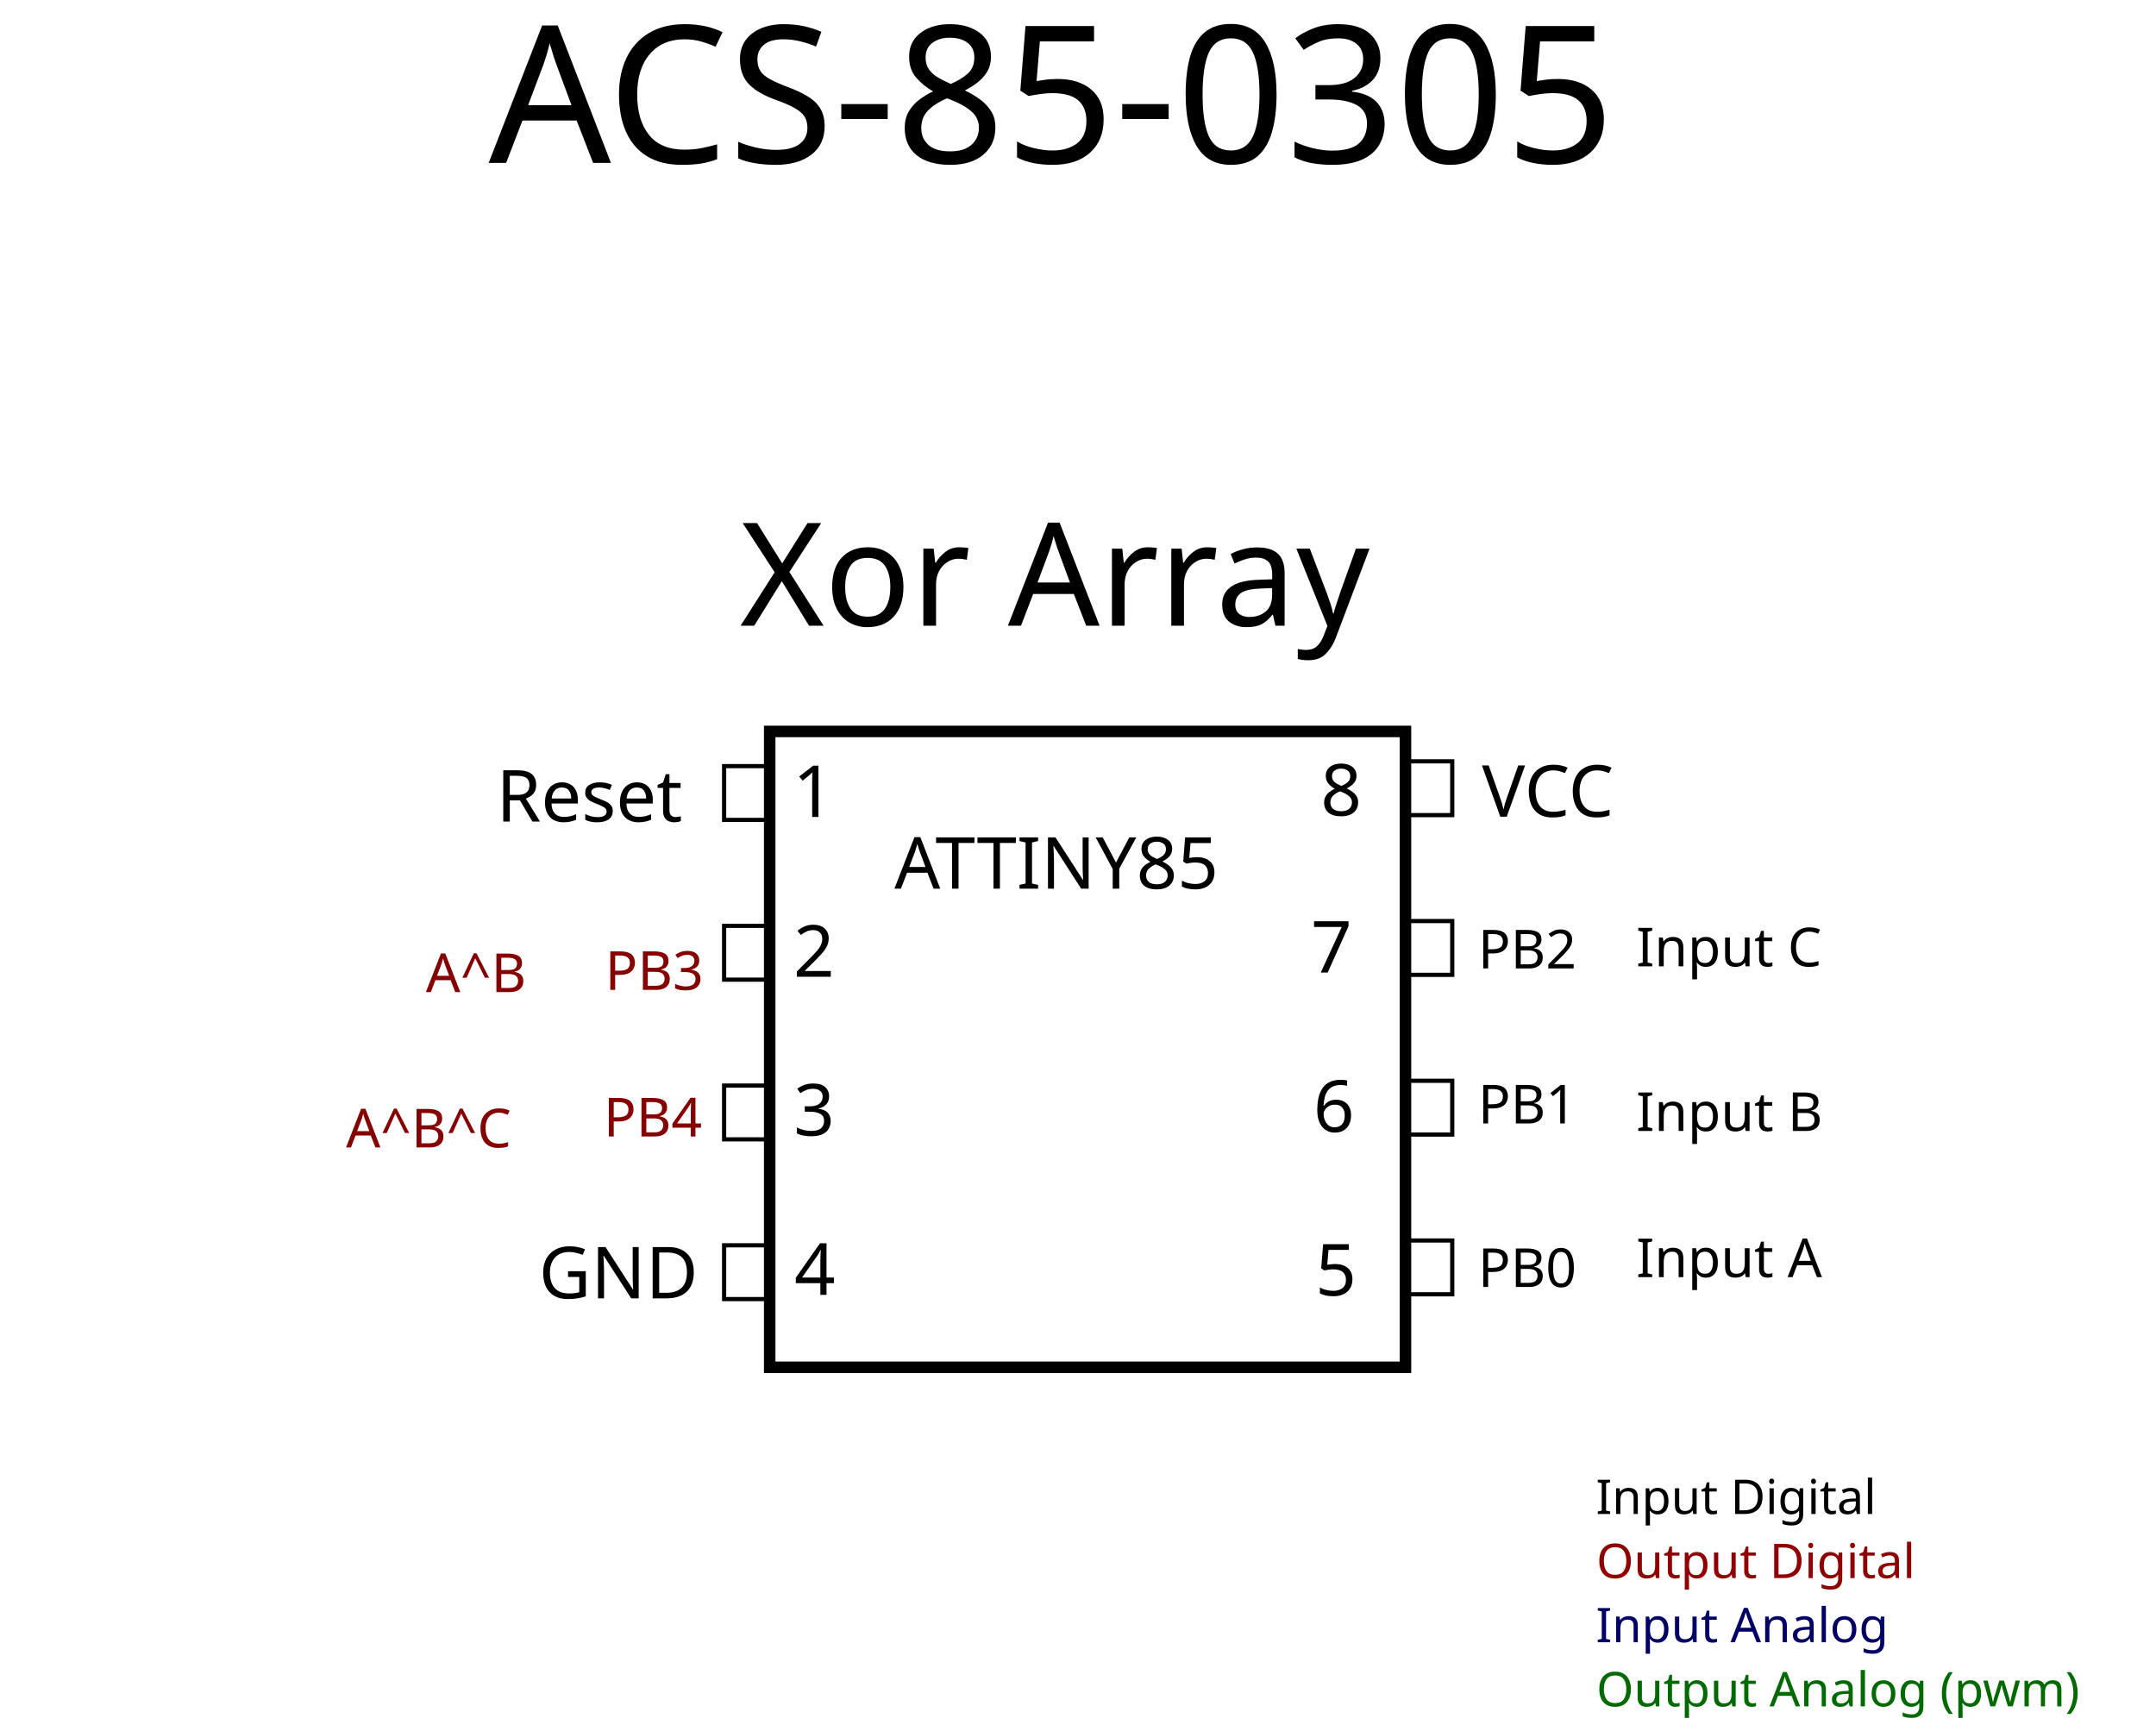
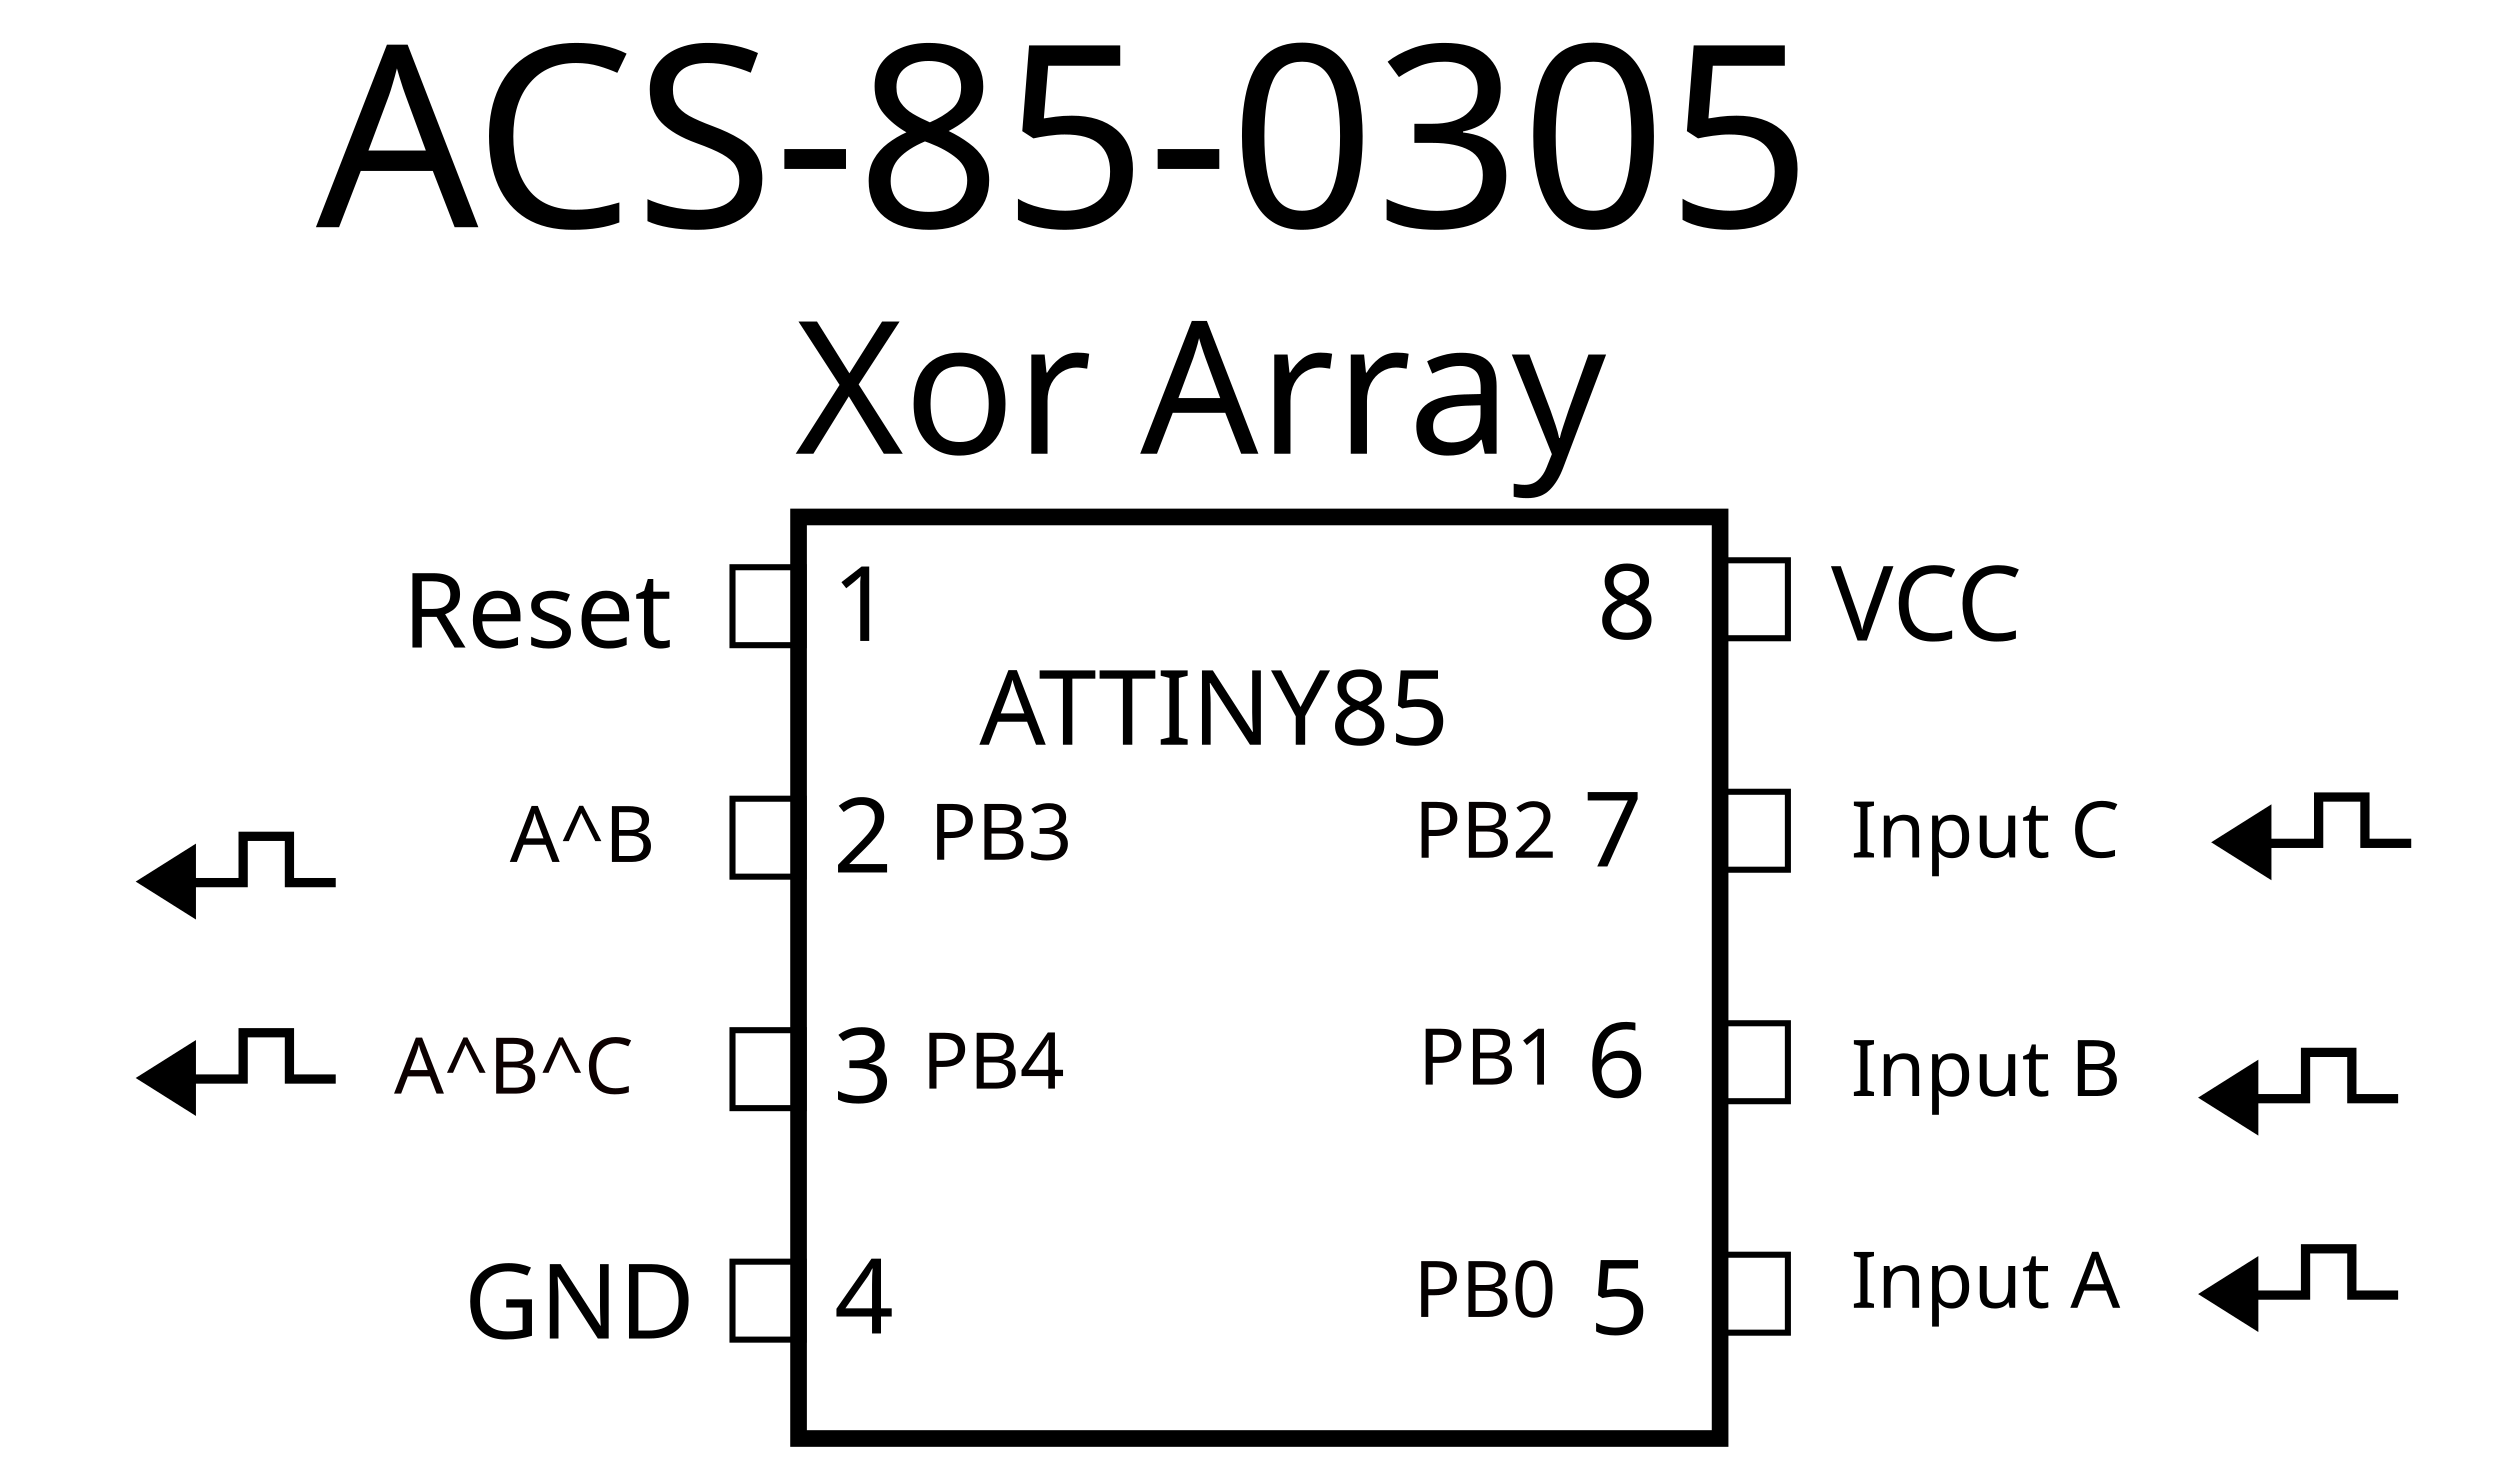
- <svg xmlns="http://www.w3.org/2000/svg" width="5in" height="4in" viewBox="0 0 450 360" id="svg2" version="1.1">
+ <svg xmlns="http://www.w3.org/2000/svg" width="3in" height="1.75in" viewBox="0 0 270 157.5" id="svg2" version="1.1">
  <defs id="defs4" />
-   <g id="layer1" transform="translate(0,-692.3622)">
-     <rect style="fill:none;fill-rule:evenodd;stroke:#000000;stroke-width:2.398;stroke-linecap:butt;stroke-linejoin:miter;stroke-miterlimit:4;stroke-dasharray:none;stroke-opacity:1" id="rect3344" width="132.702" height="132.702" x="160.649" y="845.011" />
-     <text xml:space="preserve" style="font-style:normal;font-weight:normal;font-size:40px;line-height:125%;font-family:sans-serif;letter-spacing:0px;word-spacing:0px;fill:#000000;fill-opacity:1;stroke:none;stroke-width:1px;stroke-linecap:butt;stroke-linejoin:miter;stroke-opacity:1" x="165.49" y="862.862" id="text4146">
-       <tspan id="tspan4148" x="165.49" y="862.862" style="font-size:15px">1</tspan>
+   <g id="layer1" transform="translate(0,-894.8622)">
+     <rect style="fill:none;fill-rule:evenodd;stroke:#000000;stroke-width:1.798;stroke-linecap:butt;stroke-linejoin:miter;stroke-miterlimit:4;stroke-dasharray:none;stroke-opacity:1" id="rect3344" width="99.527" height="99.527" x="86.244" y="950.694" />
+     <text xml:space="preserve" style="font-style:normal;font-weight:normal;font-size:30px;line-height:125%;font-family:sans-serif;letter-spacing:0px;word-spacing:0px;fill:#000000;fill-opacity:1;stroke:none;stroke-width:1px;stroke-linecap:butt;stroke-linejoin:miter;stroke-opacity:1" x="89.874" y="964.083" id="text4146">
+       <tspan id="tspan4148" x="89.874" y="964.083" style="font-size:11.25px">1</tspan>
    </text>
-     <text xml:space="preserve" style="font-style:normal;font-weight:normal;font-size:40px;line-height:125%;font-family:sans-serif;letter-spacing:0px;word-spacing:0px;fill:#000000;fill-opacity:1;stroke:none;stroke-width:1px;stroke-linecap:butt;stroke-linejoin:miter;stroke-opacity:1" x="165.607" y="896.206" id="text4146-0">
-       <tspan id="tspan4148-1" x="165.607" y="896.206" style="font-size:15px">2</tspan>
+     <text xml:space="preserve" style="font-style:normal;font-weight:normal;font-size:30px;line-height:125%;font-family:sans-serif;letter-spacing:0px;word-spacing:0px;fill:#000000;fill-opacity:1;stroke:none;stroke-width:1px;stroke-linecap:butt;stroke-linejoin:miter;stroke-opacity:1" x="89.962" y="989.09" id="text4146-0">
+       <tspan id="tspan4148-1" x="89.962" y="989.09" style="font-size:11.25px">2</tspan>
    </text>
-     <text xml:space="preserve" style="font-style:normal;font-weight:normal;font-size:40px;line-height:125%;font-family:sans-serif;letter-spacing:0px;word-spacing:0px;fill:#000000;fill-opacity:1;stroke:none;stroke-width:1px;stroke-linecap:butt;stroke-linejoin:miter;stroke-opacity:1" x="165.662" y="929.34" id="text4146-7">
-       <tspan id="tspan4148-4" x="165.662" y="929.34" style="font-size:15px">3</tspan>
+     <text xml:space="preserve" style="font-style:normal;font-weight:normal;font-size:30px;line-height:125%;font-family:sans-serif;letter-spacing:0px;word-spacing:0px;fill:#000000;fill-opacity:1;stroke:none;stroke-width:1px;stroke-linecap:butt;stroke-linejoin:miter;stroke-opacity:1" x="90.004" y="1013.941" id="text4146-7">
+       <tspan id="tspan4148-4" x="90.004" y="1013.941" style="font-size:11.25px">3</tspan>
    </text>
-     <text xml:space="preserve" style="font-style:normal;font-weight:normal;font-size:40px;line-height:125%;font-family:sans-serif;letter-spacing:0px;word-spacing:0px;fill:#000000;fill-opacity:1;stroke:none;stroke-width:1px;stroke-linecap:butt;stroke-linejoin:miter;stroke-opacity:1" x="165.79" y="962.589" id="text4146-9">
-       <tspan id="tspan4148-8" x="165.79" y="962.589" style="font-size:15px">4</tspan>
+     <text xml:space="preserve" style="font-style:normal;font-weight:normal;font-size:30px;line-height:125%;font-family:sans-serif;letter-spacing:0px;word-spacing:0px;fill:#000000;fill-opacity:1;stroke:none;stroke-width:1px;stroke-linecap:butt;stroke-linejoin:miter;stroke-opacity:1" x="90.1" y="1038.877" id="text4146-9">
+       <tspan id="tspan4148-8" x="90.1" y="1038.877" style="font-size:11.25px">4</tspan>
    </text>
-     <text xml:space="preserve" style="font-style:normal;font-weight:normal;font-size:40px;line-height:125%;font-family:sans-serif;letter-spacing:0px;word-spacing:0px;fill:#000000;fill-opacity:1;stroke:none;stroke-width:1px;stroke-linecap:butt;stroke-linejoin:miter;stroke-opacity:1" x="274.556" y="962.723" id="text4146-1">
-       <tspan id="tspan4148-2" x="274.556" y="962.723" style="font-size:15px">5</tspan>
+     <text xml:space="preserve" style="font-style:normal;font-weight:normal;font-size:30px;line-height:125%;font-family:sans-serif;letter-spacing:0px;word-spacing:0px;fill:#000000;fill-opacity:1;stroke:none;stroke-width:1px;stroke-linecap:butt;stroke-linejoin:miter;stroke-opacity:1" x="171.674" y="1038.978" id="text4146-1">
+       <tspan id="tspan4148-2" x="171.674" y="1038.978" style="font-size:11.25px">5</tspan>
    </text>
-     <text xml:space="preserve" style="font-style:normal;font-weight:normal;font-size:40px;line-height:125%;font-family:sans-serif;letter-spacing:0px;word-spacing:0px;fill:#000000;fill-opacity:1;stroke:none;stroke-width:1px;stroke-linecap:butt;stroke-linejoin:miter;stroke-opacity:1" x="274.114" y="928.574" id="text4146-2">
-       <tspan id="tspan4148-7" x="274.114" y="928.574" style="font-size:15px">6</tspan>
+     <text xml:space="preserve" style="font-style:normal;font-weight:normal;font-size:30px;line-height:125%;font-family:sans-serif;letter-spacing:0px;word-spacing:0px;fill:#000000;fill-opacity:1;stroke:none;stroke-width:1px;stroke-linecap:butt;stroke-linejoin:miter;stroke-opacity:1" x="171.343" y="1013.367" id="text4146-2">
+       <tspan id="tspan4148-7" x="171.343" y="1013.367" style="font-size:11.25px">6</tspan>
    </text>
-     <text xml:space="preserve" style="font-style:normal;font-weight:normal;font-size:40px;line-height:125%;font-family:sans-serif;letter-spacing:0px;word-spacing:0px;fill:#000000;fill-opacity:1;stroke:none;stroke-width:1px;stroke-linecap:butt;stroke-linejoin:miter;stroke-opacity:1" x="273.618" y="895.333" id="text4146-8">
-       <tspan id="tspan4148-3" x="273.618" y="895.333" style="font-size:15px">7</tspan>
+     <text xml:space="preserve" style="font-style:normal;font-weight:normal;font-size:30px;line-height:125%;font-family:sans-serif;letter-spacing:0px;word-spacing:0px;fill:#000000;fill-opacity:1;stroke:none;stroke-width:1px;stroke-linecap:butt;stroke-linejoin:miter;stroke-opacity:1" x="170.971" y="988.436" id="text4146-8">
+       <tspan id="tspan4148-3" x="170.971" y="988.436" style="font-size:11.25px">7</tspan>
    </text>
-     <text xml:space="preserve" style="font-style:normal;font-weight:normal;font-size:40px;line-height:125%;font-family:sans-serif;letter-spacing:0px;word-spacing:0px;fill:#000000;fill-opacity:1;stroke:none;stroke-width:1px;stroke-linecap:butt;stroke-linejoin:miter;stroke-opacity:1" x="275.64" y="862.569" id="text4146-8-5">
-       <tspan id="tspan4148-3-6" x="275.64" y="862.569" style="font-size:15px">8</tspan>
+     <text xml:space="preserve" style="font-style:normal;font-weight:normal;font-size:30px;line-height:125%;font-family:sans-serif;letter-spacing:0px;word-spacing:0px;fill:#000000;fill-opacity:1;stroke:none;stroke-width:1px;stroke-linecap:butt;stroke-linejoin:miter;stroke-opacity:1" x="172.487" y="963.863" id="text4146-8-5">
+       <tspan id="tspan4148-3-6" x="172.487" y="963.863" style="font-size:11.25px">8</tspan>
    </text>
-     <text xml:space="preserve" style="font-style:normal;font-weight:normal;font-size:40px;line-height:125%;font-family:sans-serif;letter-spacing:0px;word-spacing:0px;fill:#000000;fill-opacity:1;stroke:none;stroke-width:1px;stroke-linecap:butt;stroke-linejoin:miter;stroke-opacity:1" x="102" y="726.362" id="text4262">
-       <tspan id="tspan4264" x="102" y="726.362">ACS-85-0305</tspan>
+     <text xml:space="preserve" style="font-style:normal;font-weight:normal;font-size:40px;line-height:125%;font-family:sans-serif;letter-spacing:0px;word-spacing:0px;fill:#000000;fill-opacity:1;stroke:none;stroke-width:1px;stroke-linecap:butt;stroke-linejoin:miter;stroke-opacity:1" x="34.118" y="919.402" id="text4262">
+       <tspan id="tspan4264" x="34.118" y="919.402" style="font-size:27.5px">ACS-85-0305</tspan>
    </text>
-     <rect style="fill:none;fill-opacity:1;stroke:#000000;stroke-width:0.875;stroke-miterlimit:4;stroke-dasharray:none;stroke-opacity:1" id="rect4266" width="10.225" height="11.225" x="151.137" y="852.25" />
-     <rect style="fill:none;fill-opacity:1;stroke:#000000;stroke-width:0.875;stroke-miterlimit:4;stroke-dasharray:none;stroke-opacity:1" id="rect4266-7-9-4" width="10.225" height="11.225" x="151.137" y="952.25" />
-     <rect style="fill:none;fill-opacity:1;stroke:#000000;stroke-width:0.875;stroke-miterlimit:4;stroke-dasharray:none;stroke-opacity:1" id="rect4266-7-9-45" width="10.225" height="11.225" x="151.137" y="918.916" />
-     <rect style="fill:none;fill-opacity:1;stroke:#000000;stroke-width:0.875;stroke-miterlimit:4;stroke-dasharray:none;stroke-opacity:1" id="rect4266-7-9-5" width="10.225" height="11.225" x="151.137" y="885.583" />
-     <rect style="fill:none;fill-opacity:1;stroke:#000000;stroke-width:0.875;stroke-miterlimit:4;stroke-dasharray:none;stroke-opacity:1" id="rect4266-5" width="10.225" height="11.225" x="292.887" y="851.25" />
-     <rect style="fill:none;fill-opacity:1;stroke:#000000;stroke-width:0.875;stroke-miterlimit:4;stroke-dasharray:none;stroke-opacity:1" id="rect4266-7-9-4-4" width="10.225" height="11.225" x="292.887" y="951.25" />
-     <rect style="fill:none;fill-opacity:1;stroke:#000000;stroke-width:0.875;stroke-miterlimit:4;stroke-dasharray:none;stroke-opacity:1" id="rect4266-7-9-45-1" width="10.225" height="11.225" x="292.887" y="917.916" />
-     <rect style="fill:none;fill-opacity:1;stroke:#000000;stroke-width:0.875;stroke-miterlimit:4;stroke-dasharray:none;stroke-opacity:1" id="rect4266-7-9-5-8" width="10.225" height="11.225" x="292.887" y="884.583" />
-     <text xml:space="preserve" style="font-style:normal;font-weight:normal;font-size:40px;line-height:125%;font-family:sans-serif;letter-spacing:0px;word-spacing:0px;fill:#000000;fill-opacity:1;stroke:none;stroke-width:1px;stroke-linecap:butt;stroke-linejoin:miter;stroke-opacity:1" x="186.684" y="877.815" id="text4146-7-22">
-       <tspan id="tspan4148-4-3" x="186.684" y="877.815" style="font-size:15px">ATTINY85</tspan>
+     <rect style="fill:none;fill-opacity:1;stroke:#000000;stroke-width:0.656;stroke-miterlimit:4;stroke-dasharray:none;stroke-opacity:1" id="rect4266" width="7.669" height="8.419" x="79.11" y="956.123" />
+     <rect style="fill:none;fill-opacity:1;stroke:#000000;stroke-width:0.656;stroke-miterlimit:4;stroke-dasharray:none;stroke-opacity:1" id="rect4266-7-9-4" width="7.669" height="8.419" x="79.11" y="1031.123" />
+     <rect style="fill:none;fill-opacity:1;stroke:#000000;stroke-width:0.656;stroke-miterlimit:4;stroke-dasharray:none;stroke-opacity:1" id="rect4266-7-9-45" width="7.669" height="8.419" x="79.11" y="1006.123" />
+     <rect style="fill:none;fill-opacity:1;stroke:#000000;stroke-width:0.656;stroke-miterlimit:4;stroke-dasharray:none;stroke-opacity:1" id="rect4266-7-9-5" width="7.669" height="8.419" x="79.11" y="981.123" />
+     <rect style="fill:none;fill-opacity:1;stroke:#000000;stroke-width:0.656;stroke-miterlimit:4;stroke-dasharray:none;stroke-opacity:1" id="rect4266-5" width="7.669" height="8.419" x="185.423" y="955.373" />
+     <rect style="fill:none;fill-opacity:1;stroke:#000000;stroke-width:0.656;stroke-miterlimit:4;stroke-dasharray:none;stroke-opacity:1" id="rect4266-7-9-4-4" width="7.669" height="8.419" x="185.423" y="1030.373" />
+     <rect style="fill:none;fill-opacity:1;stroke:#000000;stroke-width:0.656;stroke-miterlimit:4;stroke-dasharray:none;stroke-opacity:1" id="rect4266-7-9-45-1" width="7.669" height="8.419" x="185.423" y="1005.373" />
+     <rect style="fill:none;fill-opacity:1;stroke:#000000;stroke-width:0.656;stroke-miterlimit:4;stroke-dasharray:none;stroke-opacity:1" id="rect4266-7-9-5-8" width="7.669" height="8.419" x="185.423" y="980.373" />
+     <text xml:space="preserve" style="font-style:normal;font-weight:normal;font-size:30px;line-height:125%;font-family:sans-serif;letter-spacing:0px;word-spacing:0px;fill:#000000;fill-opacity:1;stroke:none;stroke-width:1px;stroke-linecap:butt;stroke-linejoin:miter;stroke-opacity:1" x="105.77" y="975.297" id="text4146-7-22">
+       <tspan id="tspan4148-4-3" x="105.77" y="975.297" style="font-size:11.25px">ATTINY85</tspan>
    </text>
-     <text xml:space="preserve" style="font-style:normal;font-weight:normal;font-size:40px;line-height:125%;font-family:sans-serif;letter-spacing:0px;word-spacing:0px;fill:#000000;fill-opacity:1;stroke:none;stroke-width:1px;stroke-linecap:butt;stroke-linejoin:miter;stroke-opacity:1" x="112.45" y="963.315" id="text4146-7-22-4">
-       <tspan id="tspan4148-4-3-8" x="112.45" y="963.315" style="font-size:15px">GND</tspan>
+     <text xml:space="preserve" style="font-style:normal;font-weight:normal;font-size:30px;line-height:125%;font-family:sans-serif;letter-spacing:0px;word-spacing:0px;fill:#000000;fill-opacity:1;stroke:none;stroke-width:1px;stroke-linecap:butt;stroke-linejoin:miter;stroke-opacity:1" x="50.095" y="1039.422" id="text4146-7-22-4">
+       <tspan id="tspan4148-4-3-8" x="50.095" y="1039.422" style="font-size:11.25px">GND</tspan>
    </text>
-     <text xml:space="preserve" style="font-style:normal;font-weight:normal;font-size:40px;line-height:125%;font-family:sans-serif;letter-spacing:0px;word-spacing:0px;fill:#000000;fill-opacity:1;stroke:none;stroke-width:1px;stroke-linecap:butt;stroke-linejoin:miter;stroke-opacity:1" x="309.314" y="862.808" id="text4146-7-22-4-9">
-       <tspan id="tspan4148-4-3-8-0" x="309.314" y="862.808" style="font-size:15px">VCC</tspan>
+     <text xml:space="preserve" style="font-style:normal;font-weight:normal;font-size:30px;line-height:125%;font-family:sans-serif;letter-spacing:0px;word-spacing:0px;fill:#000000;fill-opacity:1;stroke:none;stroke-width:1px;stroke-linecap:butt;stroke-linejoin:miter;stroke-opacity:1" x="197.742" y="964.042" id="text4146-7-22-4-9">
+       <tspan id="tspan4148-4-3-8-0" x="197.742" y="964.042" style="font-size:11.25px">VCC</tspan>
    </text>
-     <text xml:space="preserve" style="font-style:normal;font-weight:normal;font-size:40px;line-height:125%;font-family:sans-serif;letter-spacing:0px;word-spacing:0px;fill:#000000;fill-opacity:1;stroke:none;stroke-width:1px;stroke-linecap:butt;stroke-linejoin:miter;stroke-opacity:1" x="103.59" y="863.815" id="text4146-7-22-4-9-0">
-       <tspan id="tspan4148-4-3-8-0-8" x="103.59" y="863.815" style="font-size:15px">Reset</tspan>
+     <text xml:space="preserve" style="font-style:normal;font-weight:normal;font-size:30px;line-height:125%;font-family:sans-serif;letter-spacing:0px;word-spacing:0px;fill:#000000;fill-opacity:1;stroke:none;stroke-width:1px;stroke-linecap:butt;stroke-linejoin:miter;stroke-opacity:1" x="43.45" y="964.797" id="text4146-7-22-4-9-0">
+       <tspan id="tspan4148-4-3-8-0-8" x="43.45" y="964.797" style="font-size:11.25px">Reset</tspan>
    </text>
-     <text xml:space="preserve" style="font-style:normal;font-weight:normal;font-size:40px;line-height:125%;font-family:sans-serif;letter-spacing:0px;word-spacing:0px;fill:#000000;fill-opacity:1;stroke:none;stroke-width:1px;stroke-linecap:butt;stroke-linejoin:miter;stroke-opacity:1" x="308.494" y="926.815" id="text4146-7-22-4-9-2">
-       <tspan id="tspan4148-4-3-8-0-2" x="308.494" y="926.815" style="font-size:11.25px">PB1</tspan>
-     </text>
-     <text xml:space="preserve" style="font-style:normal;font-weight:normal;font-size:40px;line-height:125%;font-family:sans-serif;letter-spacing:0px;word-spacing:0px;fill:#000000;fill-opacity:1;stroke:none;stroke-width:1px;stroke-linecap:butt;stroke-linejoin:miter;stroke-opacity:1" x="308.494" y="960.949" id="text4146-7-22-4-9-2-4">
-       <tspan id="tspan4148-4-3-8-0-2-5" x="308.494" y="960.949" style="font-size:11.25px">PB0</tspan>
-     </text>
-     <text xml:space="preserve" style="font-style:normal;font-weight:normal;font-size:40px;line-height:125%;font-family:sans-serif;letter-spacing:0px;word-spacing:0px;fill:#000000;fill-opacity:1;stroke:none;stroke-width:1px;stroke-linecap:butt;stroke-linejoin:miter;stroke-opacity:1" x="308.494" y="894.466" id="text4146-7-22-4-9-2-7">
-       <tspan id="tspan4148-4-3-8-0-2-2" x="308.494" y="894.466" style="font-size:11.25px">PB2</tspan>
-     </text>
-     <text xml:space="preserve" style="font-style:normal;font-weight:normal;font-size:40px;line-height:125%;font-family:sans-serif;letter-spacing:0px;word-spacing:0px;fill:#850000;fill-opacity:1;stroke:none;stroke-width:1px;stroke-linecap:butt;stroke-linejoin:miter;stroke-opacity:1" x="125.989" y="929.537" id="text4146-7-22-4-9-2-7-7">
-       <tspan id="tspan4148-4-3-8-0-2-2-3" x="125.989" y="929.537" style="font-size:11.25px;fill:#850000;fill-opacity:1">PB4</tspan>
-     </text>
-     <flowRoot xml:space="preserve" id="flowRoot4541" style="fill:black;stroke:none;stroke-opacity:1;stroke-width:1px;stroke-linejoin:miter;stroke-linecap:butt;fill-opacity:1;font-family:sans-serif;font-style:normal;font-weight:normal;font-size:40px;line-height:125%;letter-spacing:0px;word-spacing:0px">
+     <flowRoot xml:space="preserve" id="flowRoot4541" style="font-style:normal;font-weight:normal;font-size:40px;line-height:125%;font-family:sans-serif;letter-spacing:0px;word-spacing:0px;fill:#000000;fill-opacity:1;stroke:none;stroke-width:1px;stroke-linecap:butt;stroke-linejoin:miter;stroke-opacity:1">
      <flowRegion id="flowRegion4543">
        <rect id="rect4545" width="28" height="54" x="91.5" y="267.5" />
      </flowRegion>
      <flowPara id="flowPara4547" />
    </flowRoot>
-     <text xml:space="preserve" style="font-style:normal;font-weight:normal;font-size:40px;line-height:125%;font-family:sans-serif;letter-spacing:0px;word-spacing:0px;fill:#850000;fill-opacity:1;stroke:none;stroke-width:1px;stroke-linecap:butt;stroke-linejoin:miter;stroke-opacity:1" x="126.291" y="898.944" id="text4146-7-22-4-9-2-7-7-0-2">
-       <tspan id="tspan4148-4-3-8-0-2-2-3-8-3" x="126.291" y="898.944" style="font-size:11.25px;fill:#850000;fill-opacity:1">PB3</tspan>
+     <text xml:space="preserve" style="font-style:normal;font-weight:normal;font-size:30px;line-height:125%;font-family:sans-serif;letter-spacing:0px;word-spacing:0px;fill:#030000;fill-opacity:1;stroke:none;stroke-width:1px;stroke-linecap:butt;stroke-linejoin:miter;stroke-opacity:1;" x="55.056" y="987.954" id="text4146-7-22-4-9-2-7-7-0-2-8">
+       <tspan id="tspan4148-4-3-8-0-2-2-3-8-3-3" x="55.056" y="987.954" style="font-size:8.438px;fill:#030000;fill-opacity:1;">A^B</tspan>
    </text>
-     <text xml:space="preserve" style="font-style:normal;font-weight:normal;font-size:10px;line-height:125%;font-family:sans-serif;letter-spacing:0px;word-spacing:0px;fill:#910000;fill-opacity:1;stroke:none;stroke-width:1px;stroke-linecap:butt;stroke-linejoin:miter;stroke-opacity:1" x="333.201" y="1021.705" id="text4146-7-22-4-9-2-7-7-0-2-9-5">
-       <tspan id="tspan4148-4-3-8-0-2-2-3-8-3-46-5" x="333.201" y="1021.705" style="font-size:10px;fill:#910000;fill-opacity:1">Output Digital</tspan>
+     <text xml:space="preserve" style="font-style:normal;font-weight:normal;font-size:30px;line-height:125%;font-family:sans-serif;letter-spacing:0px;word-spacing:0px;fill:#0c0000;fill-opacity:1;stroke:none;stroke-width:1px;stroke-linecap:butt;stroke-linejoin:miter;stroke-opacity:1;" x="42.553" y="1012.972" id="text4146-7-22-4-9-2-7-7-0-2-8-2">
+       <tspan id="tspan4148-4-3-8-0-2-2-3-8-3-3-5" x="42.553" y="1012.972" style="font-size:8.438px;fill:#0c0000;fill-opacity:1;">A^B^C</tspan>
    </text>
-     <text xml:space="preserve" style="font-style:normal;font-weight:normal;font-size:10px;line-height:125%;font-family:sans-serif;letter-spacing:0px;word-spacing:0px;fill:#000000;fill-opacity:1;stroke:none;stroke-width:1px;stroke-linecap:butt;stroke-linejoin:miter;stroke-opacity:1" x="333.08" y="1008.32" id="text4146-7-22-4-9-2-7-7-0-2-9-5-9">
-       <tspan id="tspan4148-4-3-8-0-2-2-3-8-3-46-5-5" x="333.08" y="1008.32" style="font-size:10px">Input Digital</tspan>
+     <text xml:space="preserve" style="font-style:normal;font-weight:normal;font-size:30px;line-height:125%;font-family:sans-serif;letter-spacing:0px;word-spacing:0px;fill:#000000;fill-opacity:1;stroke:none;stroke-width:1px;stroke-linecap:butt;stroke-linejoin:miter;stroke-opacity:1" x="199.874" y="987.464" id="text4146-7-22-4-9-2-7-5">
+       <tspan id="tspan4148-4-3-8-0-2-2-1" x="199.874" y="987.464" style="font-size:8.438px">Input C</tspan>
    </text>
-     <text xml:space="preserve" style="font-style:normal;font-weight:normal;font-size:10px;line-height:125%;font-family:sans-serif;letter-spacing:0px;word-spacing:0px;fill:#000065;fill-opacity:1;stroke:none;stroke-width:1px;stroke-linecap:butt;stroke-linejoin:miter;stroke-opacity:1" x="333.08" y="1035.09" id="text4146-7-22-4-9-2-7-7-0-2-9-5-5">
-       <tspan id="tspan4148-4-3-8-0-2-2-3-8-3-46-5-3" x="333.08" y="1035.09" style="font-size:10px;fill:#000065;fill-opacity:1">Input Analog</tspan>
+     <text xml:space="preserve" style="font-style:normal;font-weight:normal;font-size:30px;line-height:125%;font-family:sans-serif;letter-spacing:0px;word-spacing:0px;fill:#000000;fill-opacity:1;stroke:none;stroke-width:1px;stroke-linecap:butt;stroke-linejoin:miter;stroke-opacity:1" x="199.874" y="1013.232" id="text4146-7-22-4-9-2-7-5-0">
+       <tspan id="tspan4148-4-3-8-0-2-2-1-9" x="199.874" y="1013.232" style="font-size:8.438px">Input B</tspan>
    </text>
-     <text xml:space="preserve" style="font-style:normal;font-weight:normal;font-size:10px;line-height:125%;font-family:sans-serif;letter-spacing:0px;word-spacing:0px;fill:#006900;fill-opacity:1;stroke:none;stroke-width:1px;stroke-linecap:butt;stroke-linejoin:miter;stroke-opacity:1" x="333.201" y="1048.474" id="text4146-7-22-4-9-2-7-7-0-2-9-5-5-7">
-       <tspan id="tspan4148-4-3-8-0-2-2-3-8-3-46-5-3-6" x="333.201" y="1048.474" style="font-size:10px;fill:#006900;fill-opacity:1">Output Analog (pwm)</tspan>
+     <text xml:space="preserve" style="font-style:normal;font-weight:normal;font-size:30px;line-height:125%;font-family:sans-serif;letter-spacing:0px;word-spacing:0px;fill:#000000;fill-opacity:1;stroke:none;stroke-width:1px;stroke-linecap:butt;stroke-linejoin:miter;stroke-opacity:1" x="199.874" y="1036.107" id="text4146-7-22-4-9-2-7-5-8">
+       <tspan id="tspan4148-4-3-8-0-2-2-1-8" x="199.874" y="1036.107" style="font-size:8.438px">Input A</tspan>
    </text>
-     <text xml:space="preserve" style="font-style:normal;font-weight:normal;font-size:40px;line-height:125%;font-family:sans-serif;letter-spacing:0px;word-spacing:0px;fill:#850000;fill-opacity:1;stroke:none;stroke-width:1px;stroke-linecap:butt;stroke-linejoin:miter;stroke-opacity:1" x="88.896" y="899.405" id="text4146-7-22-4-9-2-7-7-0-2-8">
-       <tspan id="tspan4148-4-3-8-0-2-2-3-8-3-3" x="88.896" y="899.405" style="font-size:11.25px;fill:#850000;fill-opacity:1">A^B</tspan>
-     </text>
-     <text xml:space="preserve" style="font-style:normal;font-weight:normal;font-size:40px;line-height:125%;font-family:sans-serif;letter-spacing:0px;word-spacing:0px;fill:#850000;fill-opacity:1;stroke:none;stroke-width:1px;stroke-linecap:butt;stroke-linejoin:miter;stroke-opacity:1" x="72.225" y="931.819" id="text4146-7-22-4-9-2-7-7-0-2-8-2">
-       <tspan id="tspan4148-4-3-8-0-2-2-3-8-3-3-5" x="72.225" y="931.819" style="font-size:11.25px;fill:#850000;fill-opacity:1">A^B^C</tspan>
-     </text>
-     <text xml:space="preserve" style="font-style:normal;font-weight:normal;font-size:40px;line-height:125%;font-family:sans-serif;letter-spacing:0px;word-spacing:0px;fill:#000000;fill-opacity:1;stroke:none;stroke-width:1px;stroke-linecap:butt;stroke-linejoin:miter;stroke-opacity:1" x="341.489" y="894.037" id="text4146-7-22-4-9-2-7-5">
-       <tspan id="tspan4148-4-3-8-0-2-2-1" x="341.489" y="894.037" style="font-size:11.25px">Input C</tspan>
-     </text>
-     <text xml:space="preserve" style="font-style:normal;font-weight:normal;font-size:40px;line-height:125%;font-family:sans-serif;letter-spacing:0px;word-spacing:0px;fill:#000000;fill-opacity:1;stroke:none;stroke-width:1px;stroke-linecap:butt;stroke-linejoin:miter;stroke-opacity:1" x="341.489" y="928.394" id="text4146-7-22-4-9-2-7-5-0">
-       <tspan id="tspan4148-4-3-8-0-2-2-1-9" x="341.489" y="928.394" style="font-size:11.25px">Input B</tspan>
-     </text>
-     <text xml:space="preserve" style="font-style:normal;font-weight:normal;font-size:40px;line-height:125%;font-family:sans-serif;letter-spacing:0px;word-spacing:0px;fill:#000000;fill-opacity:1;stroke:none;stroke-width:1px;stroke-linecap:butt;stroke-linejoin:miter;stroke-opacity:1" x="341.489" y="958.894" id="text4146-7-22-4-9-2-7-5-8">
-       <tspan id="tspan4148-4-3-8-0-2-2-1-8" x="341.489" y="958.894" style="font-size:11.25px">Input A</tspan>
-     </text>
-     <flowRoot xml:space="preserve" id="flowRoot4280" style="fill:black;stroke:none;stroke-opacity:1;stroke-width:1px;stroke-linejoin:miter;stroke-linecap:butt;fill-opacity:1;font-family:sans-serif;font-style:normal;font-weight:normal;font-size:40px;line-height:125%;letter-spacing:0px;word-spacing:0px">
+     <flowRoot xml:space="preserve" id="flowRoot4280" style="font-style:normal;font-weight:normal;font-size:40px;line-height:125%;font-family:sans-serif;letter-spacing:0px;word-spacing:0px;fill:#000000;fill-opacity:1;stroke:none;stroke-width:1px;stroke-linecap:butt;stroke-linejoin:miter;stroke-opacity:1">
      <flowRegion id="flowRegion4282">
        <rect id="rect4284" width="63" height="44" x="228" y="104.5" />
      </flowRegion>
      <flowPara id="flowPara4286" />
    </flowRoot>
-     <text xml:space="preserve" style="font-style:normal;font-weight:normal;font-size:40px;line-height:125%;font-family:sans-serif;letter-spacing:0px;word-spacing:0px;fill:#000000;fill-opacity:1;stroke:none;stroke-width:1px;stroke-linecap:butt;stroke-linejoin:miter;stroke-opacity:1" x="154.451" y="822.951" id="text4262-9">
-       <tspan id="tspan4264-1" x="154.451" y="822.951" style="font-size:30px">Xor Array</tspan>
+     <text xml:space="preserve" style="font-style:normal;font-weight:normal;font-size:40px;line-height:125%;font-family:sans-serif;letter-spacing:0px;word-spacing:0px;fill:#000000;fill-opacity:1;stroke:none;stroke-width:1px;stroke-linecap:butt;stroke-linejoin:miter;stroke-opacity:1" x="85.861" y="943.867" id="text4262-9">
+       <tspan id="tspan4264-1" x="85.861" y="943.867" style="font-size:20px">Xor Array</tspan>
+     </text>
+     <g transform="matrix(-1,0,0,1,456.8144,67.95071)" id="g4917-7">
+       <path id="path4202-3-3-3" d="m 197.816,966.782 5,0 0,-5 5,0 0,5 5,0 5,0 0,0" style="fill:none;fill-rule:evenodd;stroke:#000000;stroke-width:1px;stroke-linecap:butt;stroke-linejoin:miter;stroke-opacity:1" />
+       <path id="path4204-8-9-3" d="m 213.334,970.009 0,-6.679 5.301,3.34 z" style="fill:#000000;fill-rule:evenodd;stroke:#000000;stroke-width:0.841px;stroke-linecap:butt;stroke-linejoin:miter;stroke-opacity:1" />
+     </g>
+     <g transform="matrix(-1,0,0,1,456.8144,46.7375)" id="g4917-7-2">
+       <path id="path4202-3-3-3-8" d="m 197.816,966.782 5,0 0,-5 5,0 0,5 5,0 5,0 0,0" style="fill:none;fill-rule:evenodd;stroke:#000000;stroke-width:1px;stroke-linecap:butt;stroke-linejoin:miter;stroke-opacity:1" />
+       <path id="path4204-8-9-3-1" d="m 213.334,970.009 0,-6.679 5.301,3.34 z" style="fill:#000000;fill-rule:evenodd;stroke:#000000;stroke-width:0.841px;stroke-linecap:butt;stroke-linejoin:miter;stroke-opacity:1" />
+     </g>
+     <g transform="matrix(-1,0,0,1,458.2286,19.16034)" id="g4917-7-3">
+       <path id="path4202-3-3-3-3" d="m 197.816,966.782 5,0 0,-5 5,0 0,5 5,0 5,0 0,0" style="fill:none;fill-rule:evenodd;stroke:#000000;stroke-width:1px;stroke-linecap:butt;stroke-linejoin:miter;stroke-opacity:1" />
+       <path id="path4204-8-9-3-3" d="m 213.334,970.009 0,-6.679 5.301,3.34 z" style="fill:#000000;fill-rule:evenodd;stroke:#000000;stroke-width:0.841px;stroke-linecap:butt;stroke-linejoin:miter;stroke-opacity:1" />
+     </g>
+     <g transform="matrix(-1,0,0,1,234.0758,44.61618)" id="g4917-7-5">
+       <path id="path4202-3-3-3-9" d="m 197.816,966.782 5,0 0,-5 5,0 0,5 5,0 5,0 0,0" style="fill:none;fill-rule:evenodd;stroke:#000000;stroke-width:1px;stroke-linecap:butt;stroke-linejoin:miter;stroke-opacity:1" />
+       <path id="path4204-8-9-3-0" d="m 213.334,970.009 0,-6.679 5.301,3.34 z" style="fill:#000000;fill-rule:evenodd;stroke:#000000;stroke-width:0.841px;stroke-linecap:butt;stroke-linejoin:miter;stroke-opacity:1" />
+     </g>
+     <g transform="matrix(-1,0,0,1,234.0758,23.40298)" id="g4917-7-2-8">
+       <path id="path4202-3-3-3-8-2" d="m 197.816,966.782 5,0 0,-5 5,0 0,5 5,0 5,0 0,0" style="fill:none;fill-rule:evenodd;stroke:#000000;stroke-width:1px;stroke-linecap:butt;stroke-linejoin:miter;stroke-opacity:1" />
+       <path id="path4204-8-9-3-1-0" d="m 213.334,970.009 0,-6.679 5.301,3.34 z" style="fill:#000000;fill-rule:evenodd;stroke:#000000;stroke-width:0.841px;stroke-linecap:butt;stroke-linejoin:miter;stroke-opacity:1" />
+     </g>
+     <text xml:space="preserve" style="font-style:normal;font-weight:normal;font-size:30px;line-height:125%;font-family:sans-serif;letter-spacing:0px;word-spacing:0px;fill:#040000;fill-opacity:1;stroke:none;stroke-width:1px;stroke-linecap:butt;stroke-linejoin:miter;stroke-opacity:1" x="100.399" y="987.714" id="text4146-7-22-4-9-2-7-7-0-2-5">
+       <tspan id="tspan4148-4-3-8-0-2-2-3-8-3-9" x="100.399" y="987.714" style="font-size:8.438px;fill:#040000;fill-opacity:1">PB3</tspan>
+     </text>
+     <text xml:space="preserve" style="font-style:normal;font-weight:normal;font-size:30px;line-height:125%;font-family:sans-serif;letter-spacing:0px;word-spacing:0px;fill:#040000;fill-opacity:1;stroke:none;stroke-width:1px;stroke-linecap:butt;stroke-linejoin:miter;stroke-opacity:1" x="97.369" y="1012.435" id="text4146-7-22-4-9-2-7-7-5">
+       <tspan id="tspan4148-4-3-8-0-2-2-3-3" x="97.369" y="1012.435" style="font-size:8.438px;fill:#040000;fill-opacity:1"> PB4</tspan>
+     </text>
+     <text xml:space="preserve" style="font-style:normal;font-weight:normal;font-size:30px;line-height:125%;font-family:sans-serif;letter-spacing:0px;word-spacing:0px;fill:#040000;fill-opacity:1;stroke:none;stroke-width:1px;stroke-linecap:butt;stroke-linejoin:miter;stroke-opacity:1" x="152.72" y="987.499" id="text4146-7-22-4-9-2-7-71">
+       <tspan id="tspan4148-4-3-8-0-2-2-32" x="152.72" y="987.499" style="font-size:8.438px;fill:#040000;fill-opacity:1">PB2</tspan>
+     </text>
+     <text xml:space="preserve" style="font-style:normal;font-weight:normal;font-size:30px;line-height:125%;font-family:sans-serif;letter-spacing:0px;word-spacing:0px;fill:#040000;fill-opacity:1;stroke:none;stroke-width:1px;stroke-linecap:butt;stroke-linejoin:miter;stroke-opacity:1" x="153.161" y="1011.999" id="text4146-7-22-4-9-2-2">
+       <tspan id="tspan4148-4-3-8-0-2-3" x="153.161" y="1011.999" style="font-size:8.438px;fill:#040000;fill-opacity:1">PB1</tspan>
+     </text>
+     <text xml:space="preserve" style="font-style:normal;font-weight:normal;font-size:30px;line-height:125%;font-family:sans-serif;letter-spacing:0px;word-spacing:0px;fill:#040000;fill-opacity:1;stroke:none;stroke-width:1px;stroke-linecap:butt;stroke-linejoin:miter;stroke-opacity:1" x="152.676" y="1037.093" id="text4146-7-22-4-9-2-4-5">
+       <tspan id="tspan4148-4-3-8-0-2-5-1" x="152.676" y="1037.093" style="font-size:8.438px;fill:#040000;fill-opacity:1">PB0</tspan>
    </text>
  </g>
</svg>
